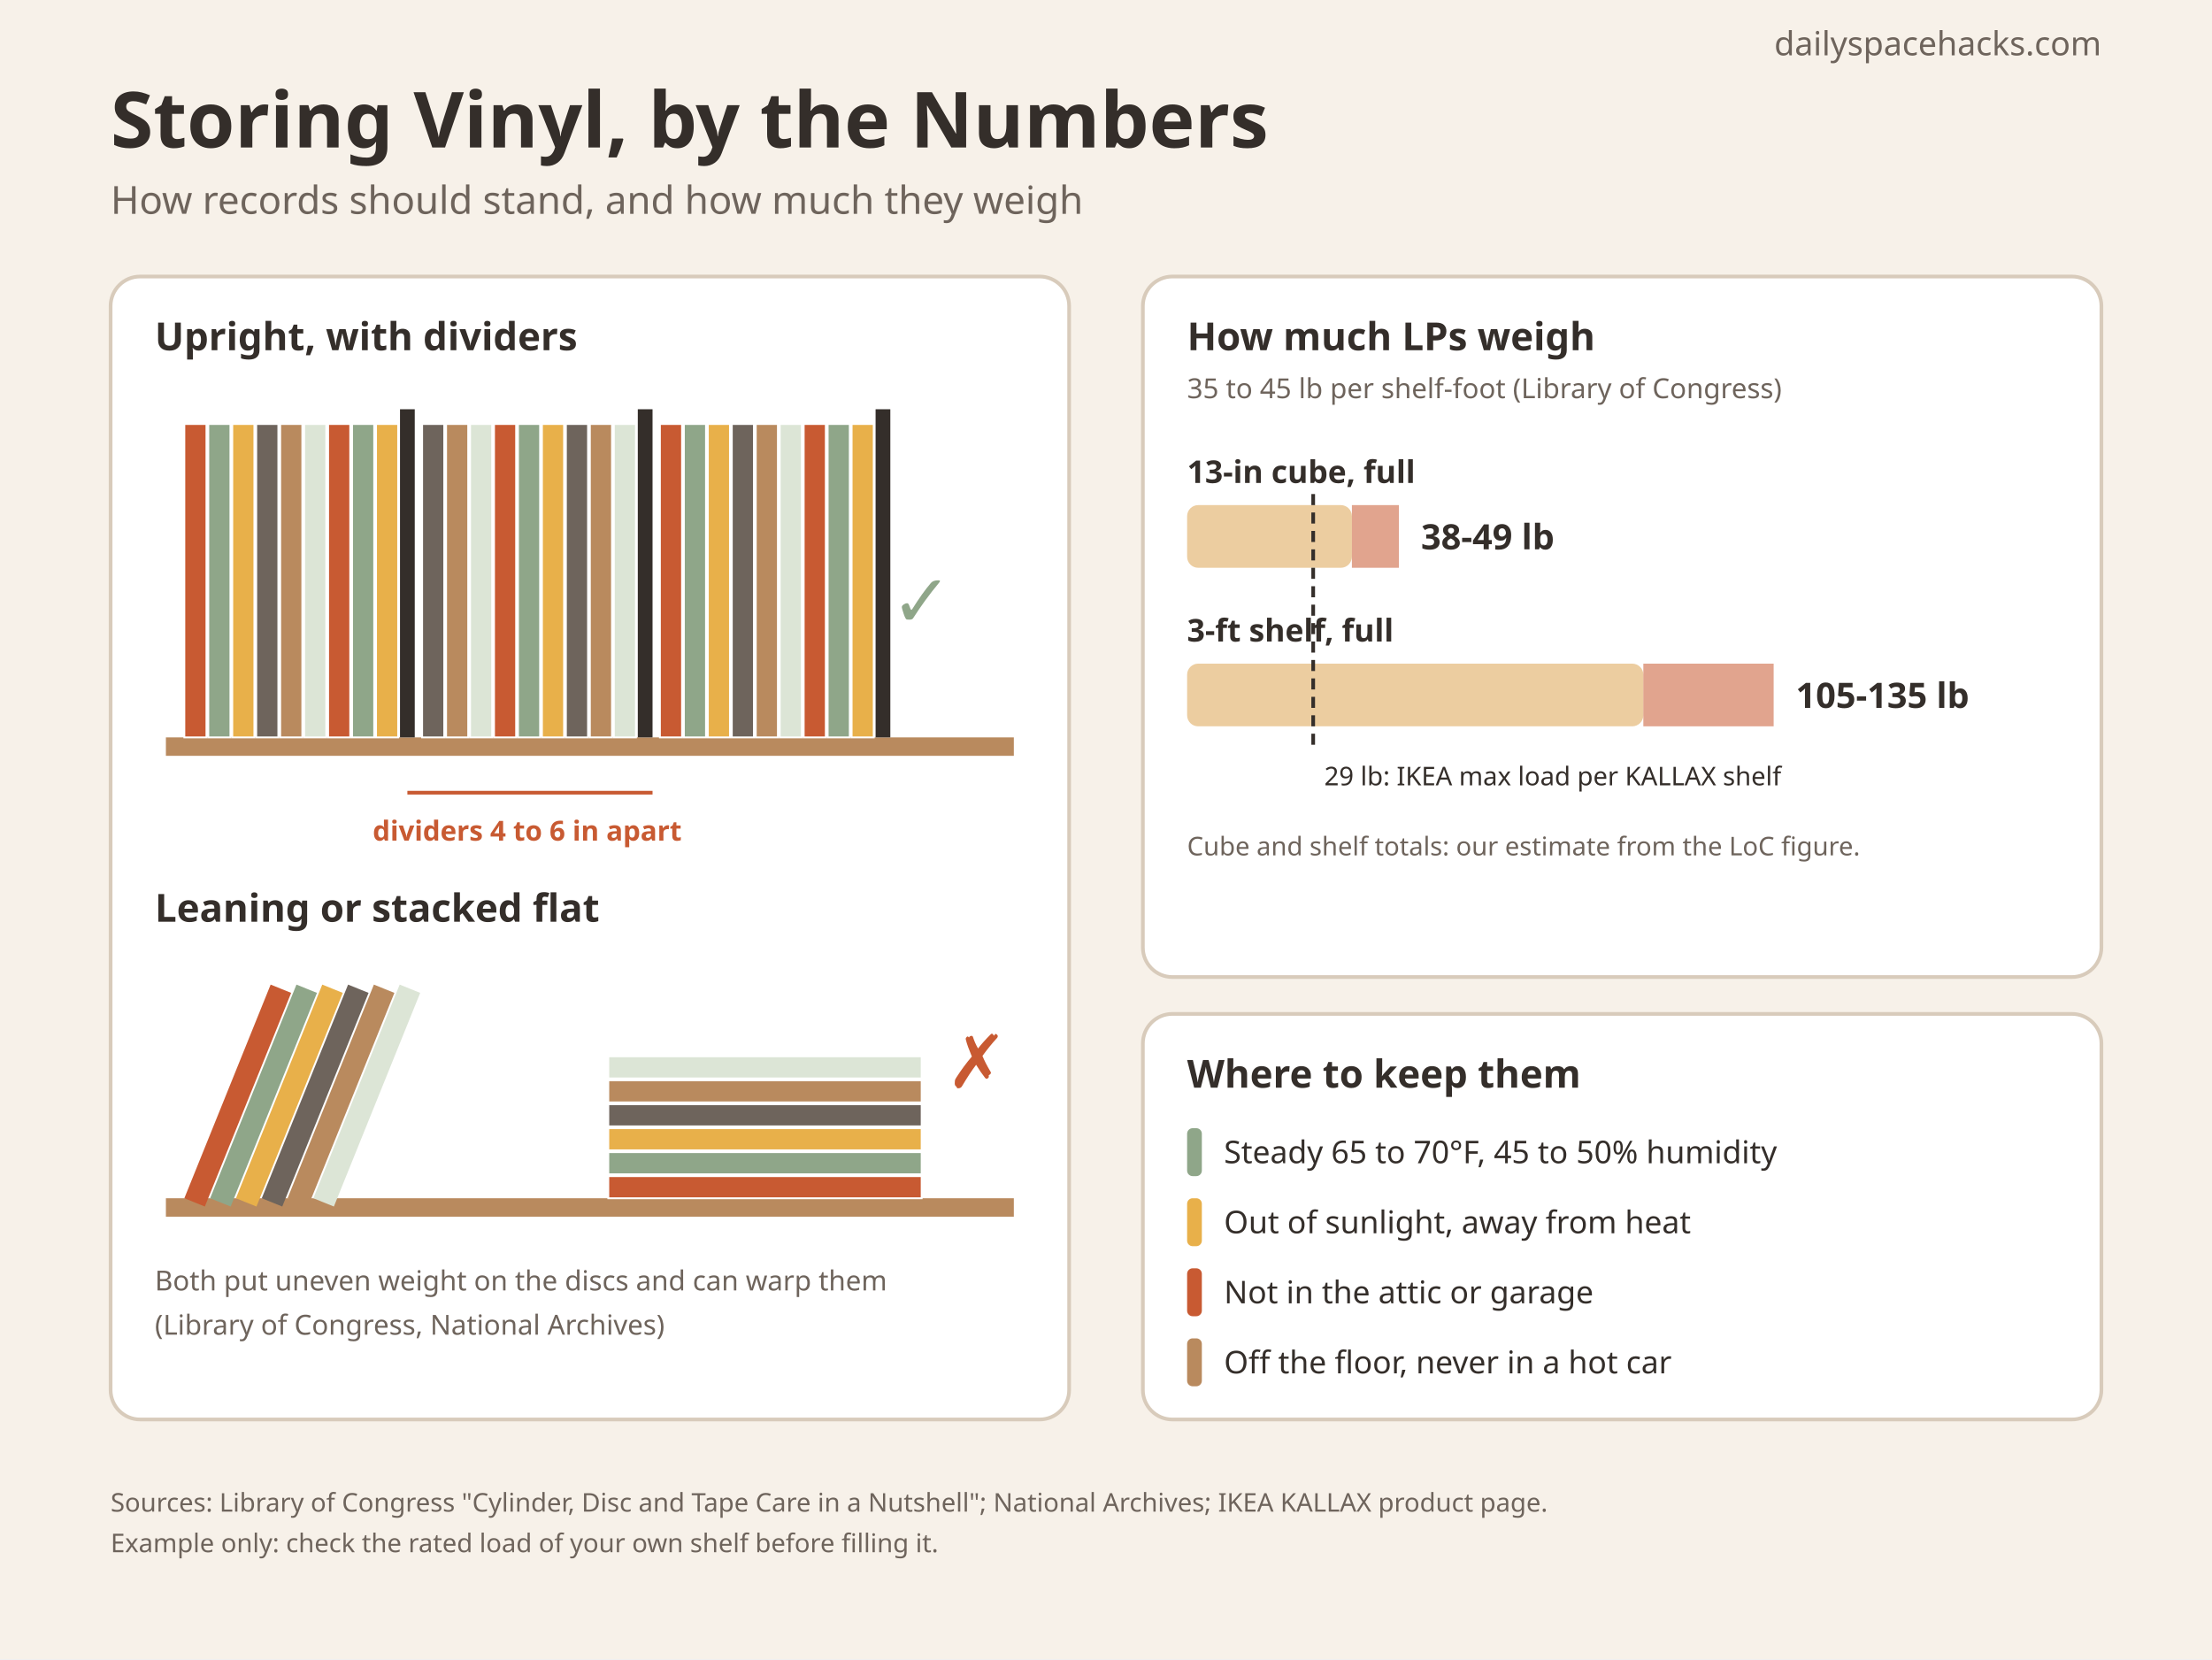
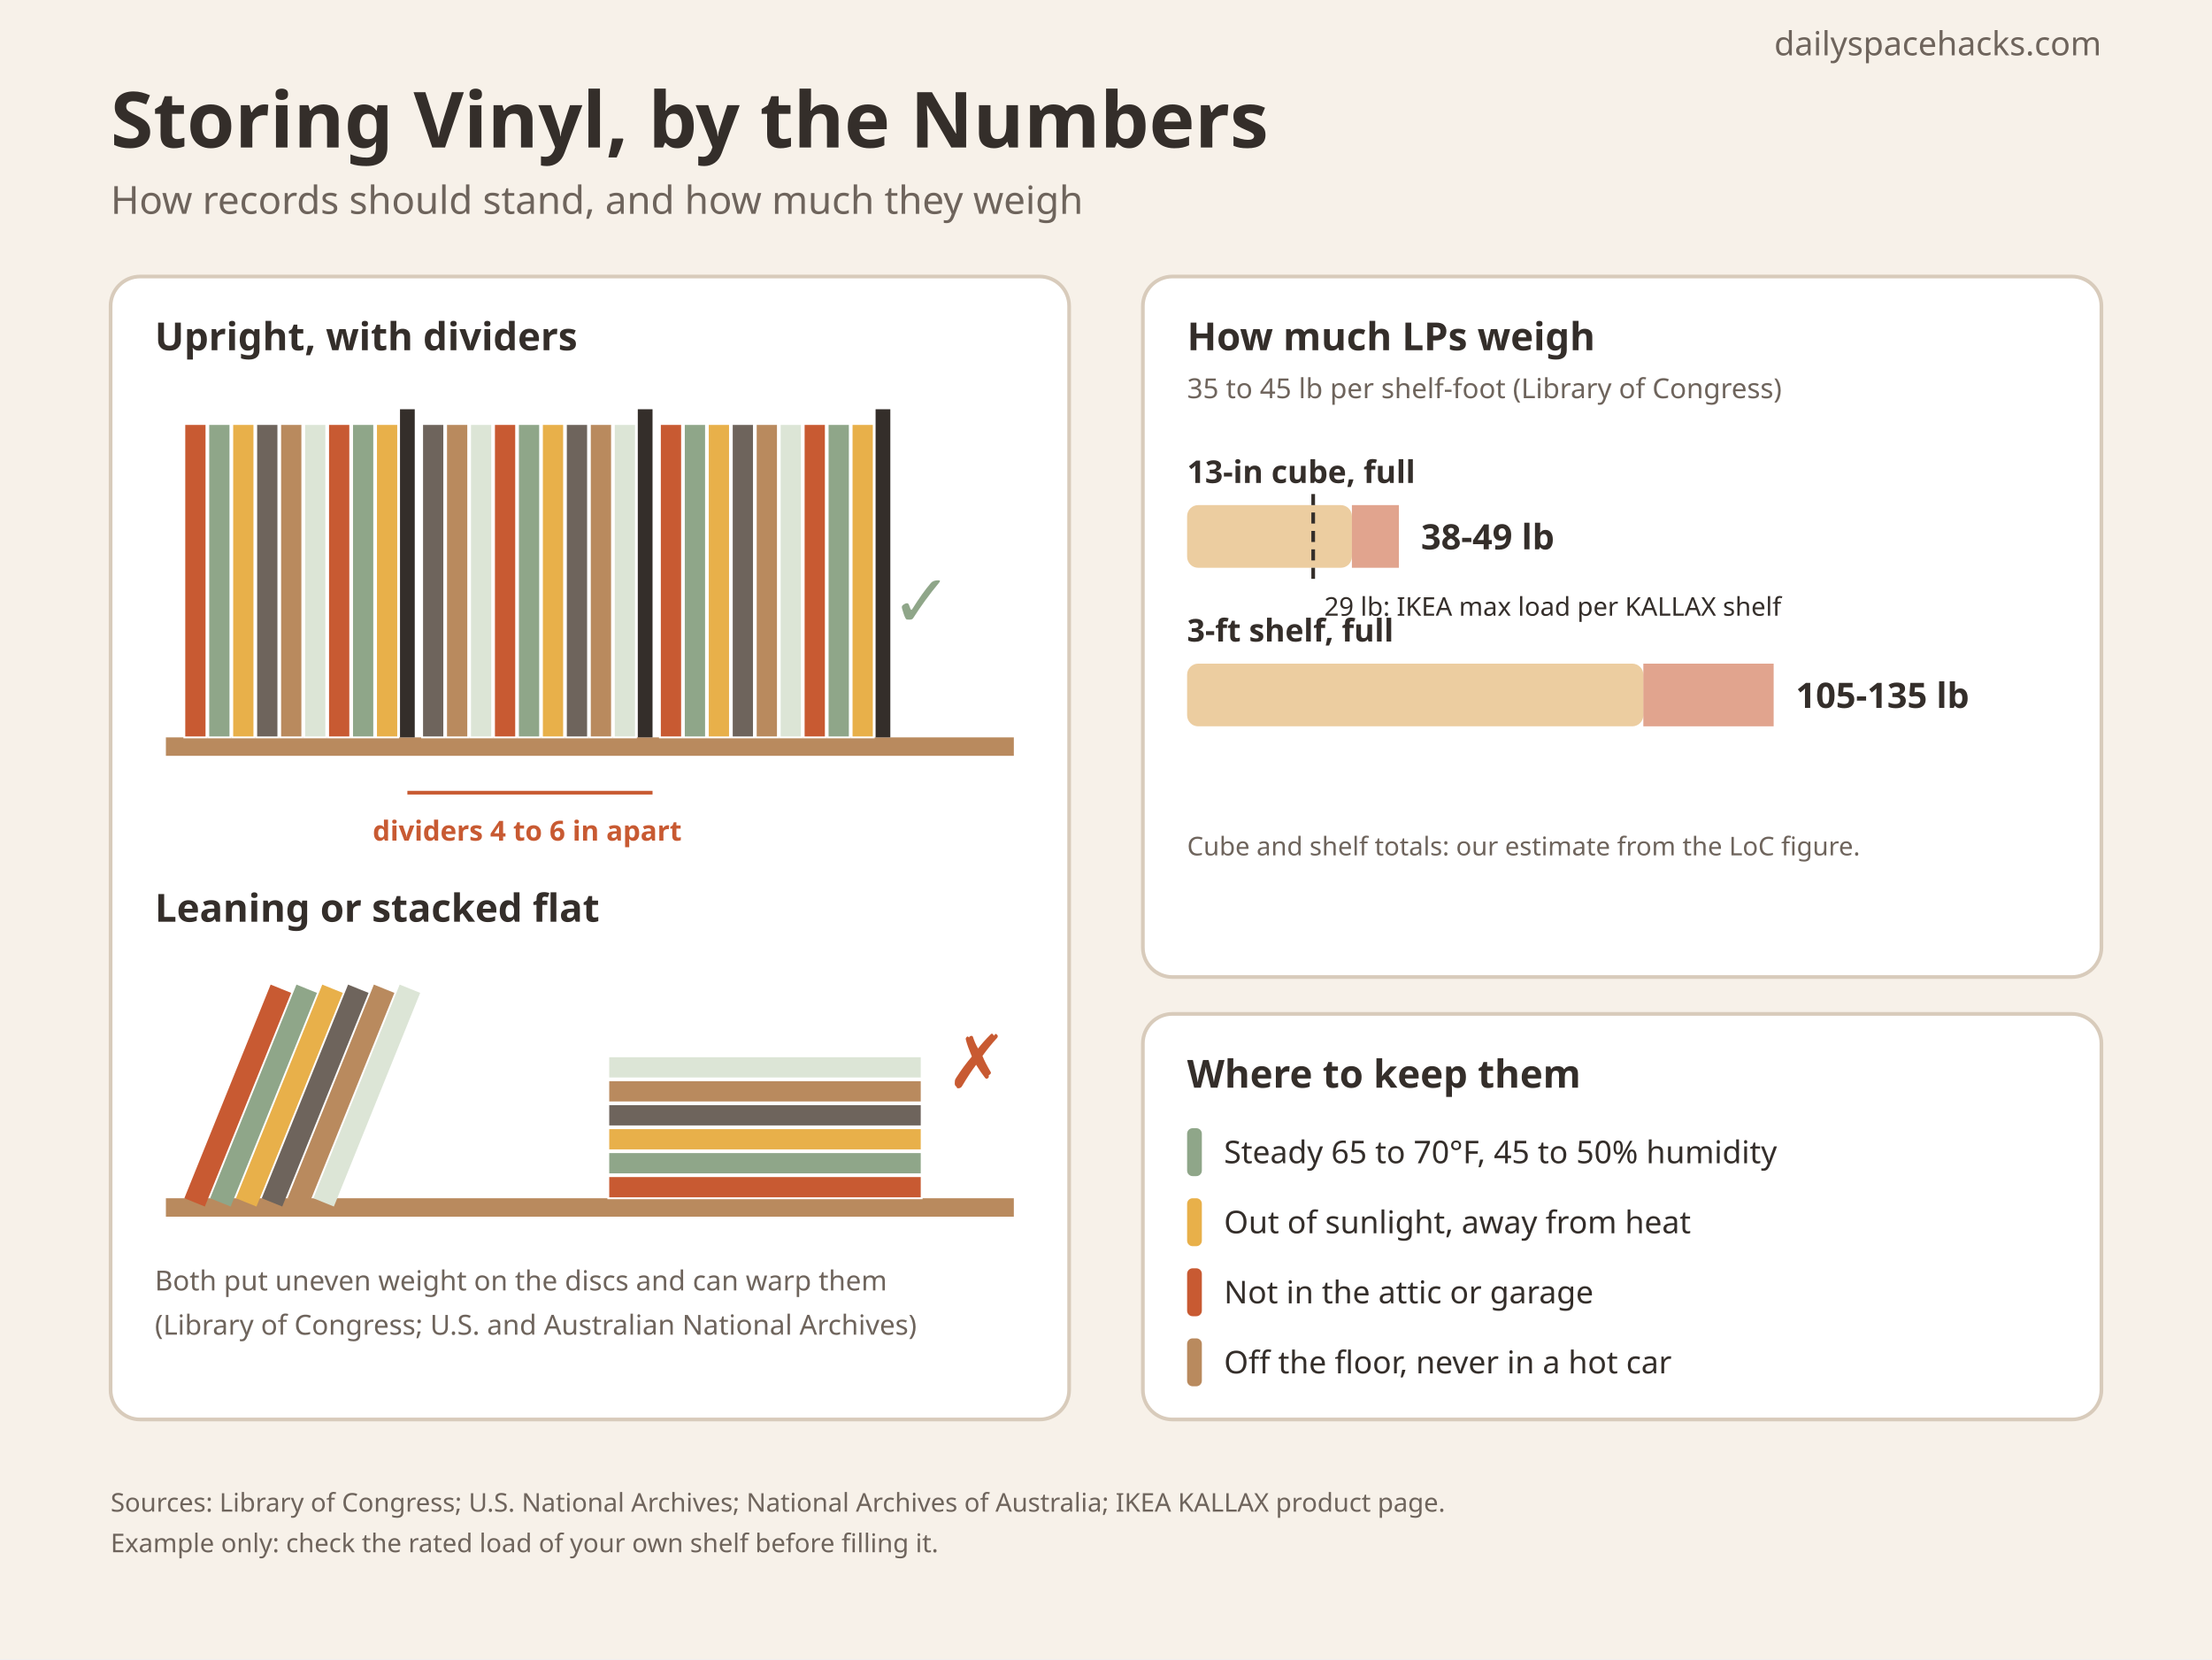
<svg xmlns="http://www.w3.org/2000/svg" viewBox="0 0 1200 900" font-family="Poppins, sans-serif" role="img" aria-labelledby="vr-t vr-d">
  <rect width="1200" height="900" fill="#F7F1E9" />
  <text x="60" y="80" font-size="42" font-weight="700" fill="#342E2A">Storing Vinyl, by the Numbers</text>
  <text x="60" y="116" font-size="21" fill="#6E645C">How records should stand, and how much they weigh</text>
  <text x="1140" y="30" font-size="18" fill="#6E645C" text-anchor="end">dailyspacehacks.com</text>
  <rect x="60" y="150" width="520" height="620" rx="16" fill="#FFFFFF" stroke="#D8CBBB" stroke-width="2" />
  <text x="84" y="190" font-size="21" font-weight="700" fill="#342E2A">Upright, with dividers</text>
  <rect x="90" y="400" width="460" height="10" fill="#B98A5E" />
  <rect x="100" y="230" width="12" height="170" fill="#C85A32" stroke="#FFFFFF" stroke-width="1" />
  <rect x="113" y="230" width="12" height="170" fill="#8FA689" stroke="#FFFFFF" stroke-width="1" />
  <rect x="126" y="230" width="12" height="170" fill="#E8B04A" stroke="#FFFFFF" stroke-width="1" />
  <rect x="139" y="230" width="12" height="170" fill="#6E645C" stroke="#FFFFFF" stroke-width="1" />
  <rect x="152" y="230" width="12" height="170" fill="#B98A5E" stroke="#FFFFFF" stroke-width="1" />
  <rect x="165" y="230" width="12" height="170" fill="#DCE5D6" stroke="#FFFFFF" stroke-width="1" />
  <rect x="178" y="230" width="12" height="170" fill="#C85A32" stroke="#FFFFFF" stroke-width="1" />
  <rect x="191" y="230" width="12" height="170" fill="#8FA689" stroke="#FFFFFF" stroke-width="1" />
  <rect x="204" y="230" width="12" height="170" fill="#E8B04A" stroke="#FFFFFF" stroke-width="1" />
  <rect x="217" y="222" width="8" height="178" fill="#342E2A" />
  <rect x="229" y="230" width="12" height="170" fill="#6E645C" stroke="#FFFFFF" stroke-width="1" />
  <rect x="242" y="230" width="12" height="170" fill="#B98A5E" stroke="#FFFFFF" stroke-width="1" />
  <rect x="255" y="230" width="12" height="170" fill="#DCE5D6" stroke="#FFFFFF" stroke-width="1" />
  <rect x="268" y="230" width="12" height="170" fill="#C85A32" stroke="#FFFFFF" stroke-width="1" />
  <rect x="281" y="230" width="12" height="170" fill="#8FA689" stroke="#FFFFFF" stroke-width="1" />
  <rect x="294" y="230" width="12" height="170" fill="#E8B04A" stroke="#FFFFFF" stroke-width="1" />
  <rect x="307" y="230" width="12" height="170" fill="#6E645C" stroke="#FFFFFF" stroke-width="1" />
  <rect x="320" y="230" width="12" height="170" fill="#B98A5E" stroke="#FFFFFF" stroke-width="1" />
  <rect x="333" y="230" width="12" height="170" fill="#DCE5D6" stroke="#FFFFFF" stroke-width="1" />
  <rect x="346" y="222" width="8" height="178" fill="#342E2A" />
  <rect x="358" y="230" width="12" height="170" fill="#C85A32" stroke="#FFFFFF" stroke-width="1" />
  <rect x="371" y="230" width="12" height="170" fill="#8FA689" stroke="#FFFFFF" stroke-width="1" />
  <rect x="384" y="230" width="12" height="170" fill="#E8B04A" stroke="#FFFFFF" stroke-width="1" />
  <rect x="397" y="230" width="12" height="170" fill="#6E645C" stroke="#FFFFFF" stroke-width="1" />
  <rect x="410" y="230" width="12" height="170" fill="#B98A5E" stroke="#FFFFFF" stroke-width="1" />
  <rect x="423" y="230" width="12" height="170" fill="#DCE5D6" stroke="#FFFFFF" stroke-width="1" />
  <rect x="436" y="230" width="12" height="170" fill="#C85A32" stroke="#FFFFFF" stroke-width="1" />
  <rect x="449" y="230" width="12" height="170" fill="#8FA689" stroke="#FFFFFF" stroke-width="1" />
  <rect x="462" y="230" width="12" height="170" fill="#E8B04A" stroke="#FFFFFF" stroke-width="1" />
  <rect x="475" y="222" width="8" height="178" fill="#342E2A" />
  <line x1="221" y1="430" x2="354" y2="430" stroke="#C85A32" stroke-width="2" />
  <text x="286" y="456" font-size="15" font-weight="700" fill="#C85A32" text-anchor="middle">dividers 4 to 6 in apart</text>
  <text x="500" y="340" font-size="40" font-weight="700" fill="#8FA689" text-anchor="middle">✓</text>
  <text x="84" y="500" font-size="21" font-weight="700" fill="#342E2A">Leaning or stacked flat</text>
  <rect x="90" y="650" width="460" height="10" fill="#B98A5E" />
  <rect x="100" y="525" width="12" height="125" fill="#C85A32" transform="rotate(22 100 650)" />
  <rect x="114" y="525" width="12" height="125" fill="#8FA689" transform="rotate(22 114 650)" />
  <rect x="128" y="525" width="12" height="125" fill="#E8B04A" transform="rotate(22 128 650)" />
  <rect x="142" y="525" width="12" height="125" fill="#6E645C" transform="rotate(22 142 650)" />
  <rect x="156" y="525" width="12" height="125" fill="#B98A5E" transform="rotate(22 156 650)" />
  <rect x="170" y="525" width="12" height="125" fill="#DCE5D6" transform="rotate(22 170 650)" />
  <rect x="330" y="638" width="170" height="12" fill="#C85A32" stroke="#FFFFFF" stroke-width="1" />
  <rect x="330" y="625" width="170" height="12" fill="#8FA689" stroke="#FFFFFF" stroke-width="1" />
  <rect x="330" y="612" width="170" height="12" fill="#E8B04A" stroke="#FFFFFF" stroke-width="1" />
  <rect x="330" y="599" width="170" height="12" fill="#6E645C" stroke="#FFFFFF" stroke-width="1" />
  <rect x="330" y="586" width="170" height="12" fill="#B98A5E" stroke="#FFFFFF" stroke-width="1" />
  <rect x="330" y="573" width="170" height="12" fill="#DCE5D6" stroke="#FFFFFF" stroke-width="1" />
  <text x="530" y="590" font-size="40" font-weight="700" fill="#C85A32" text-anchor="middle">✗</text>
  <text x="84" y="700" font-size="15" fill="#6E645C">Both put uneven weight on the discs and can warp them</text>
-   <text x="84" y="724" font-size="15" fill="#6E645C">(Library of Congress, National Archives)</text>
+   <text x="84" y="724" font-size="15" fill="#6E645C">(Library of Congress; U.S. and Australian National Archives)</text>
  <rect x="620" y="150" width="520" height="380" rx="16" fill="#FFFFFF" stroke="#D8CBBB" stroke-width="2" />
  <text x="644" y="190" font-size="21" font-weight="700" fill="#342E2A">How much LPs weigh</text>
  <text x="644" y="216" font-size="15" fill="#6E645C">35 to 45 lb per shelf-foot (Library of Congress)</text>
  <text x="644" y="262" font-size="17" font-weight="700" fill="#342E2A">13-in cube, full</text>
  <rect x="644" y="274" width="89.4" height="34" rx="6" fill="#ECCDA0" />
  <rect x="733.4" y="274" width="25.5" height="34" fill="#C85A32" opacity="0.55" />
  <text x="770.9" y="298" font-size="19" font-weight="700" fill="#342E2A">38-49 lb</text>
  <text x="644" y="348" font-size="17" font-weight="700" fill="#342E2A">3-ft shelf, full</text>
  <rect x="644" y="360" width="247.5" height="34" rx="6" fill="#ECCDA0" />
  <rect x="891.5" y="360" width="70.7" height="34" fill="#C85A32" opacity="0.55" />
  <text x="974.2" y="384" font-size="19" font-weight="700" fill="#342E2A">105-135 lb</text>
-   <line x1="712.4" y1="268" x2="712.4" y2="404" stroke="#342E2A" stroke-width="2" stroke-dasharray="6 4" />
-   <text x="718.4" y="426" font-size="14" fill="#342E2A">29 lb: IKEA max load per KALLAX shelf</text>
+   <line x1="712.4" y1="268" x2="712.4" y2="314" stroke="#342E2A" stroke-width="2" stroke-dasharray="6 4" />
+   <text x="718.4" y="334" font-size="14" fill="#342E2A">29 lb: IKEA max load per KALLAX shelf</text>
  <text x="644" y="464" font-size="14" fill="#6E645C">Cube and shelf totals: our estimate from the LoC figure.</text>
  <rect x="620" y="550" width="520" height="220" rx="16" fill="#FFFFFF" stroke="#D8CBBB" stroke-width="2" />
  <text x="644" y="590" font-size="21" font-weight="700" fill="#342E2A">Where to keep them</text>
  <rect x="644" y="612" width="8" height="26" rx="3" fill="#8FA689" />
  <text x="664" y="631" font-size="17" fill="#342E2A">Steady 65 to 70°F, 45 to 50% humidity</text>
  <rect x="644" y="650" width="8" height="26" rx="3" fill="#E8B04A" />
  <text x="664" y="669" font-size="17" fill="#342E2A">Out of sunlight, away from heat</text>
  <rect x="644" y="688" width="8" height="26" rx="3" fill="#C85A32" />
  <text x="664" y="707" font-size="17" fill="#342E2A">Not in the attic or garage</text>
  <rect x="644" y="726" width="8" height="26" rx="3" fill="#B98A5E" />
  <text x="664" y="745" font-size="17" fill="#342E2A">Off the floor, never in a hot car</text>
-   <text x="60" y="820" font-size="14" fill="#6E645C">Sources: Library of Congress "Cylinder, Disc and Tape Care in a Nutshell"; National Archives; IKEA KALLAX product page.</text>
+   <text x="60" y="820" font-size="14" fill="#6E645C">Sources: Library of Congress; U.S. National Archives; National Archives of Australia; IKEA KALLAX product page.</text>
  <text x="60" y="842" font-size="14" fill="#6E645C">Example only: check the rated load of your own shelf before filling it.</text>
</svg>
